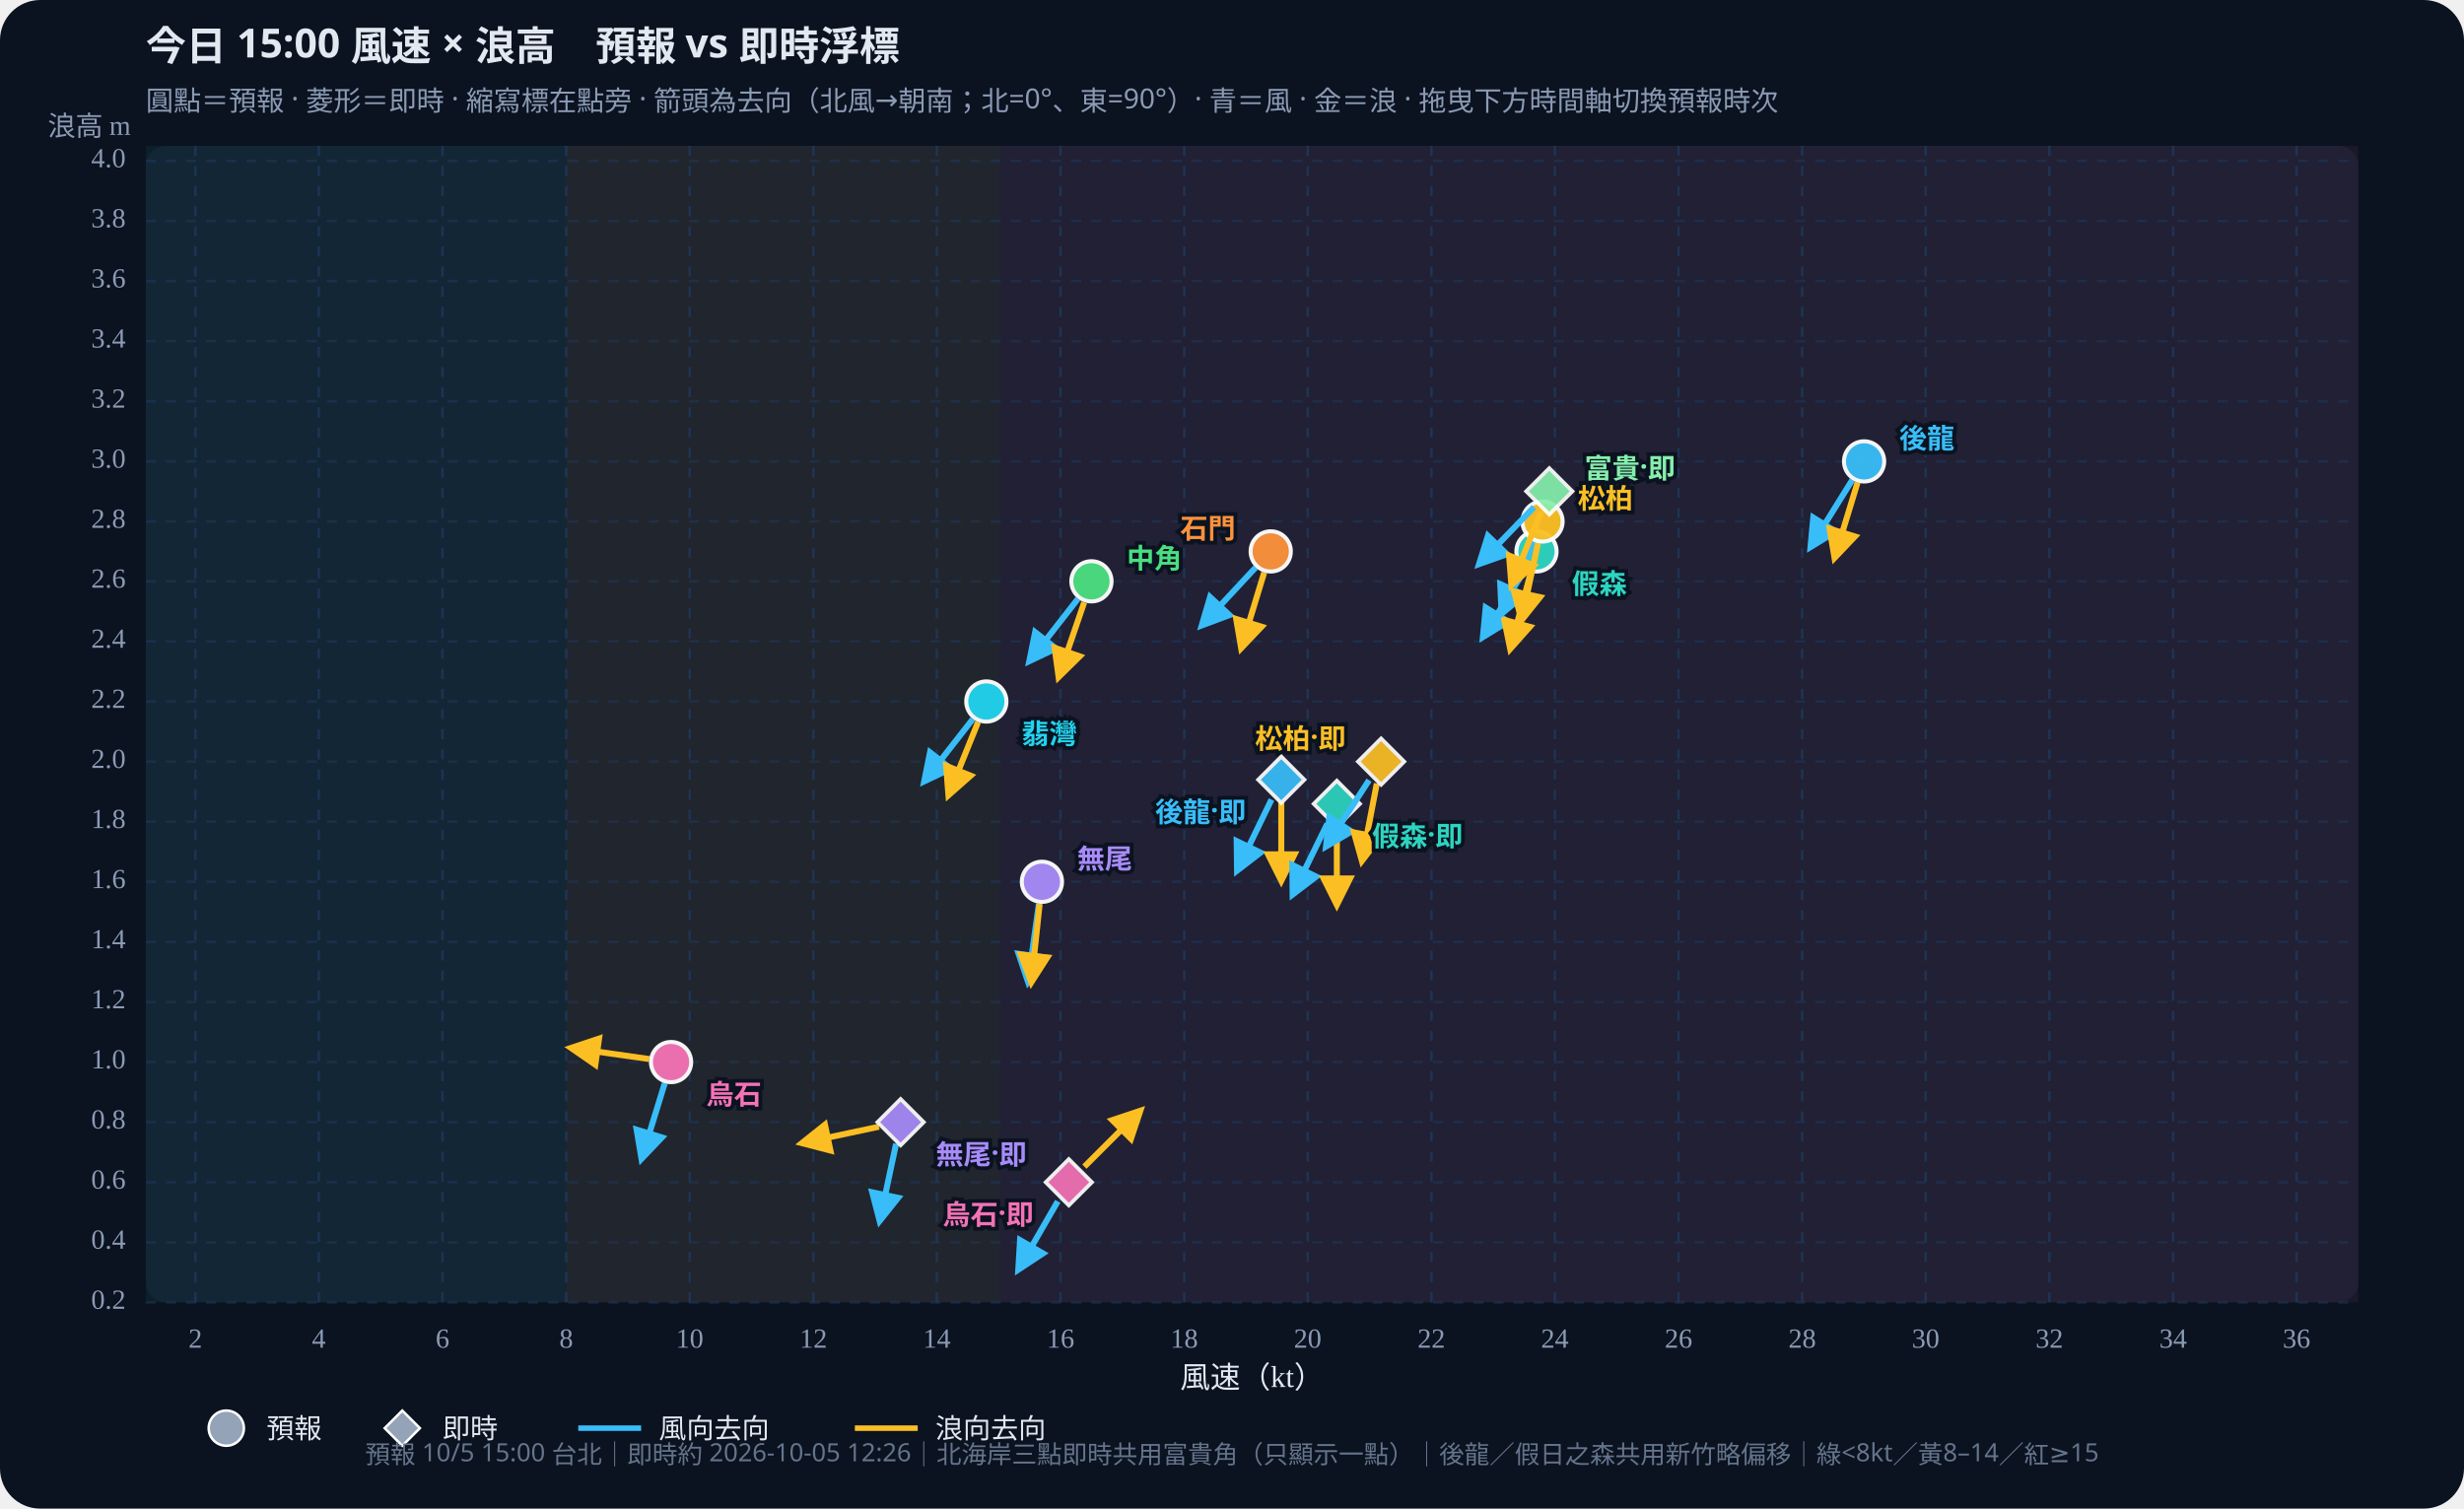
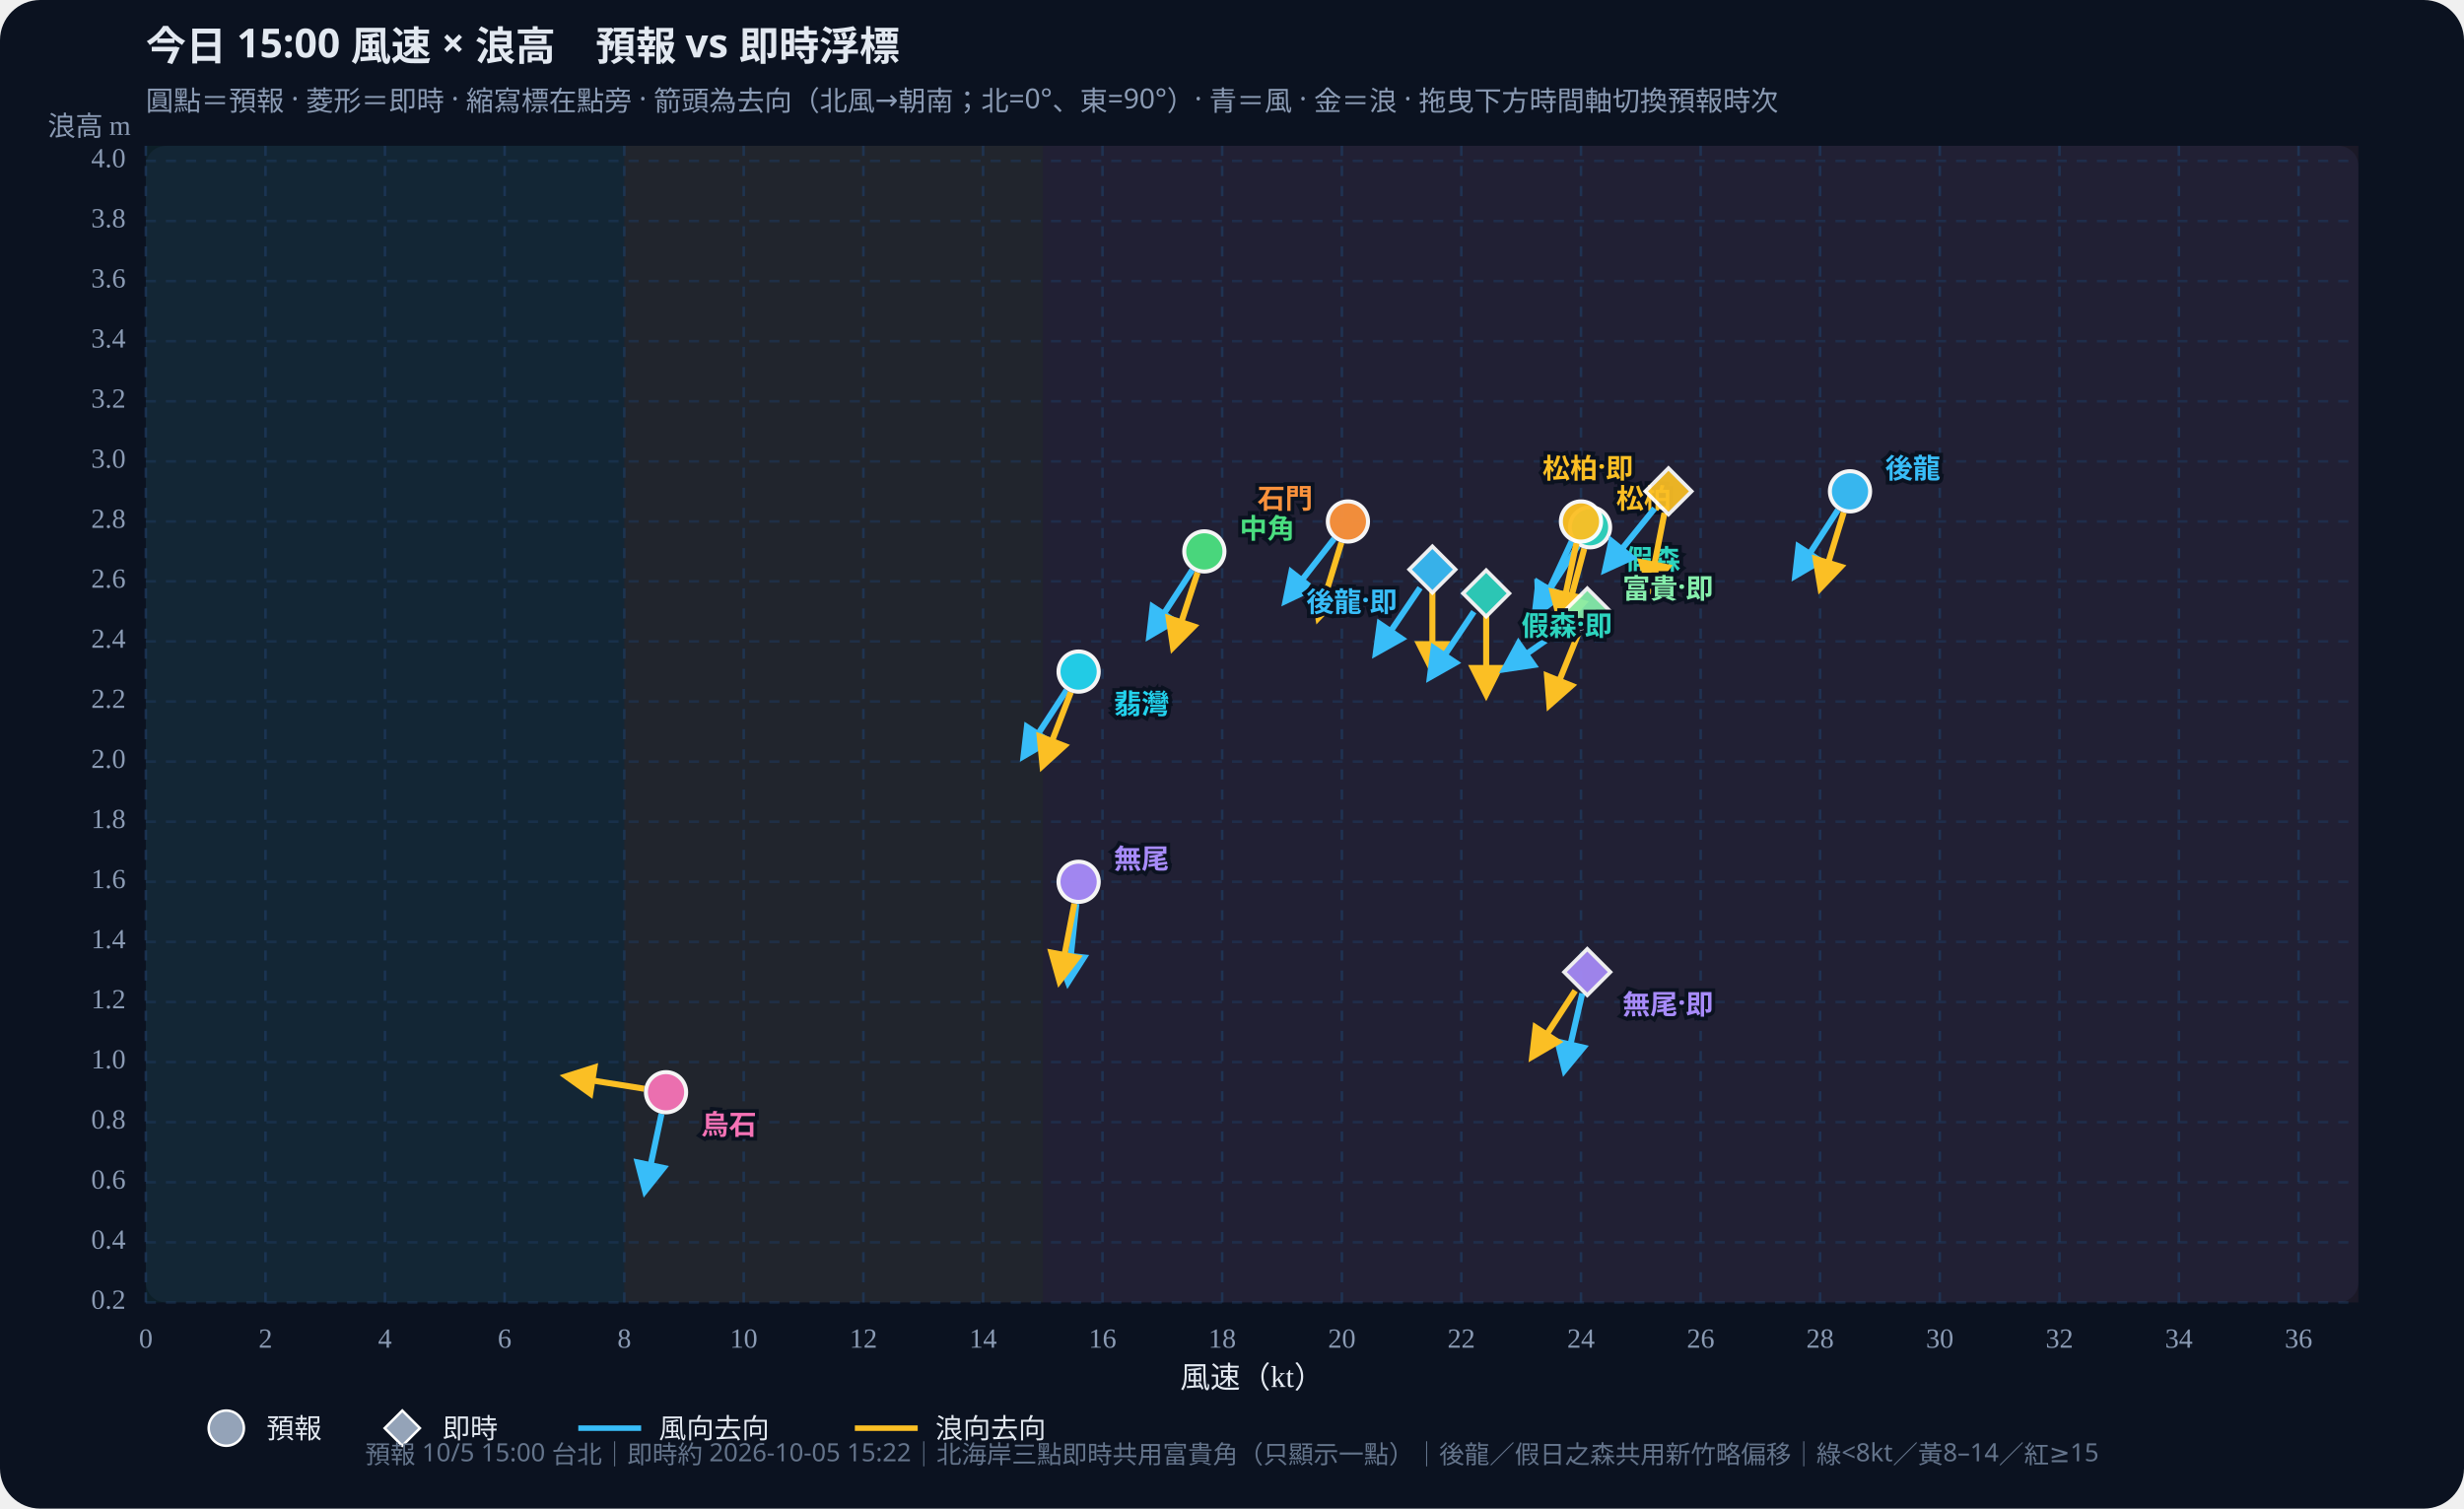
<svg xmlns="http://www.w3.org/2000/svg" id="wws-svg" viewBox="0 0 980 600" role="img" aria-label="風速與浪高散佈圖，可拖曳時間軸切換預報時次" style="width:100%;height:auto;display:block">
  <rect width="980" height="600" fill="#0b1220" rx="16" />
  <rect x="58" y="58" width="880" height="460" fill="#111a2e" rx="8" />
-   <rect x="58.0" y="58" width="167.2" height="460" fill="#34d399" opacity="0.07" />
-   <rect x="225.2" y="58" width="172.1" height="460" fill="#fbbf24" opacity="0.07" />
-   <rect x="397.2" y="58" width="540.8" height="460" fill="#fb7185" opacity="0.07" />
+   <rect x="58.0" y="58" width="190.3" height="460" fill="#34d399" opacity="0.07" />
+   <rect x="248.3" y="58" width="166.5" height="460" fill="#fbbf24" opacity="0.07" />
+   <rect x="414.8" y="58" width="523.2" height="460" fill="#fb7185" opacity="0.07" />
  <defs>
    <marker id="arrow-38bdf8" viewBox="0 0 10 10" refX="8" refY="5" markerWidth="6" markerHeight="6" orient="auto-start-reverse">
      <path d="M0,0 L10,5 L0,10 z" fill="#38bdf8" />
    </marker>
    <marker id="arrow-fbbf24" viewBox="0 0 10 10" refX="8" refY="5" markerWidth="6" markerHeight="6" orient="auto-start-reverse">
      <path d="M0,0 L10,5 L0,10 z" fill="#fbbf24" />
    </marker>
  </defs>
  <text id="wws-title" x="58" y="24" fill="#e2e8f0" font-size="16" font-weight="700" font-family="Noto Sans TC,system-ui,sans-serif">今日 15:00 風速 × 浪高　預報 vs 即時浮標</text>
  <text x="58" y="44" fill="#8b9bb4" font-size="11" font-family="Noto Sans TC,system-ui,sans-serif">圓點＝預報 · 菱形＝即時 · 縮寫標在點旁 · 箭頭為去向（北風→朝南；北=0°、東=90°）· 青＝風 · 金＝浪 · 拖曳下方時間軸切換預報時次</text>
-   <line x1="77.7" y1="58" x2="77.7" y2="518" stroke="#1e3a5f" stroke-dasharray="4 4" opacity="0.7" />
-   <text x="77.7" y="536" text-anchor="middle" fill="#8b9bb4" font-size="11">2</text>
-   <line x1="126.8" y1="58" x2="126.8" y2="518" stroke="#1e3a5f" stroke-dasharray="4 4" opacity="0.7" />
-   <text x="126.8" y="536" text-anchor="middle" fill="#8b9bb4" font-size="11">4</text>
-   <line x1="176.0" y1="58" x2="176.0" y2="518" stroke="#1e3a5f" stroke-dasharray="4 4" opacity="0.7" />
-   <text x="176.0" y="536" text-anchor="middle" fill="#8b9bb4" font-size="11">6</text>
-   <line x1="225.2" y1="58" x2="225.2" y2="518" stroke="#1e3a5f" stroke-dasharray="4 4" opacity="0.7" />
-   <text x="225.2" y="536" text-anchor="middle" fill="#8b9bb4" font-size="11">8</text>
-   <line x1="274.3" y1="58" x2="274.3" y2="518" stroke="#1e3a5f" stroke-dasharray="4 4" opacity="0.7" />
-   <text x="274.3" y="536" text-anchor="middle" fill="#8b9bb4" font-size="11">10</text>
-   <line x1="323.5" y1="58" x2="323.5" y2="518" stroke="#1e3a5f" stroke-dasharray="4 4" opacity="0.7" />
-   <text x="323.5" y="536" text-anchor="middle" fill="#8b9bb4" font-size="11">12</text>
-   <line x1="372.6" y1="58" x2="372.6" y2="518" stroke="#1e3a5f" stroke-dasharray="4 4" opacity="0.7" />
-   <text x="372.6" y="536" text-anchor="middle" fill="#8b9bb4" font-size="11">14</text>
-   <line x1="421.8" y1="58" x2="421.8" y2="518" stroke="#1e3a5f" stroke-dasharray="4 4" opacity="0.7" />
-   <text x="421.8" y="536" text-anchor="middle" fill="#8b9bb4" font-size="11">16</text>
-   <line x1="471.0" y1="58" x2="471.0" y2="518" stroke="#1e3a5f" stroke-dasharray="4 4" opacity="0.7" />
-   <text x="471.0" y="536" text-anchor="middle" fill="#8b9bb4" font-size="11">18</text>
-   <line x1="520.1" y1="58" x2="520.1" y2="518" stroke="#1e3a5f" stroke-dasharray="4 4" opacity="0.7" />
-   <text x="520.1" y="536" text-anchor="middle" fill="#8b9bb4" font-size="11">20</text>
-   <line x1="569.3" y1="58" x2="569.3" y2="518" stroke="#1e3a5f" stroke-dasharray="4 4" opacity="0.7" />
-   <text x="569.3" y="536" text-anchor="middle" fill="#8b9bb4" font-size="11">22</text>
-   <line x1="618.4" y1="58" x2="618.4" y2="518" stroke="#1e3a5f" stroke-dasharray="4 4" opacity="0.7" />
-   <text x="618.4" y="536" text-anchor="middle" fill="#8b9bb4" font-size="11">24</text>
-   <line x1="667.6" y1="58" x2="667.6" y2="518" stroke="#1e3a5f" stroke-dasharray="4 4" opacity="0.7" />
-   <text x="667.6" y="536" text-anchor="middle" fill="#8b9bb4" font-size="11">26</text>
-   <line x1="716.8" y1="58" x2="716.8" y2="518" stroke="#1e3a5f" stroke-dasharray="4 4" opacity="0.7" />
-   <text x="716.8" y="536" text-anchor="middle" fill="#8b9bb4" font-size="11">28</text>
-   <line x1="765.9" y1="58" x2="765.9" y2="518" stroke="#1e3a5f" stroke-dasharray="4 4" opacity="0.7" />
-   <text x="765.9" y="536" text-anchor="middle" fill="#8b9bb4" font-size="11">30</text>
-   <line x1="815.1" y1="58" x2="815.1" y2="518" stroke="#1e3a5f" stroke-dasharray="4 4" opacity="0.7" />
-   <text x="815.1" y="536" text-anchor="middle" fill="#8b9bb4" font-size="11">32</text>
-   <line x1="864.3" y1="58" x2="864.3" y2="518" stroke="#1e3a5f" stroke-dasharray="4 4" opacity="0.7" />
-   <text x="864.3" y="536" text-anchor="middle" fill="#8b9bb4" font-size="11">34</text>
-   <line x1="913.4" y1="58" x2="913.4" y2="518" stroke="#1e3a5f" stroke-dasharray="4 4" opacity="0.7" />
-   <text x="913.4" y="536" text-anchor="middle" fill="#8b9bb4" font-size="11">36</text>
+   <line x1="58.0" y1="58" x2="58.0" y2="518" stroke="#1e3a5f" stroke-dasharray="4 4" opacity="0.7" />
+   <text x="58.0" y="536" text-anchor="middle" fill="#8b9bb4" font-size="11">0</text>
+   <line x1="105.6" y1="58" x2="105.6" y2="518" stroke="#1e3a5f" stroke-dasharray="4 4" opacity="0.7" />
+   <text x="105.6" y="536" text-anchor="middle" fill="#8b9bb4" font-size="11">2</text>
+   <line x1="153.1" y1="58" x2="153.1" y2="518" stroke="#1e3a5f" stroke-dasharray="4 4" opacity="0.7" />
+   <text x="153.1" y="536" text-anchor="middle" fill="#8b9bb4" font-size="11">4</text>
+   <line x1="200.7" y1="58" x2="200.7" y2="518" stroke="#1e3a5f" stroke-dasharray="4 4" opacity="0.7" />
+   <text x="200.7" y="536" text-anchor="middle" fill="#8b9bb4" font-size="11">6</text>
+   <line x1="248.3" y1="58" x2="248.3" y2="518" stroke="#1e3a5f" stroke-dasharray="4 4" opacity="0.7" />
+   <text x="248.3" y="536" text-anchor="middle" fill="#8b9bb4" font-size="11">8</text>
+   <line x1="295.8" y1="58" x2="295.8" y2="518" stroke="#1e3a5f" stroke-dasharray="4 4" opacity="0.7" />
+   <text x="295.8" y="536" text-anchor="middle" fill="#8b9bb4" font-size="11">10</text>
+   <line x1="343.4" y1="58" x2="343.4" y2="518" stroke="#1e3a5f" stroke-dasharray="4 4" opacity="0.7" />
+   <text x="343.4" y="536" text-anchor="middle" fill="#8b9bb4" font-size="11">12</text>
+   <line x1="391.0" y1="58" x2="391.0" y2="518" stroke="#1e3a5f" stroke-dasharray="4 4" opacity="0.7" />
+   <text x="391.0" y="536" text-anchor="middle" fill="#8b9bb4" font-size="11">14</text>
+   <line x1="438.5" y1="58" x2="438.5" y2="518" stroke="#1e3a5f" stroke-dasharray="4 4" opacity="0.7" />
+   <text x="438.5" y="536" text-anchor="middle" fill="#8b9bb4" font-size="11">16</text>
+   <line x1="486.1" y1="58" x2="486.1" y2="518" stroke="#1e3a5f" stroke-dasharray="4 4" opacity="0.7" />
+   <text x="486.1" y="536" text-anchor="middle" fill="#8b9bb4" font-size="11">18</text>
+   <line x1="533.7" y1="58" x2="533.7" y2="518" stroke="#1e3a5f" stroke-dasharray="4 4" opacity="0.7" />
+   <text x="533.7" y="536" text-anchor="middle" fill="#8b9bb4" font-size="11">20</text>
+   <line x1="581.2" y1="58" x2="581.2" y2="518" stroke="#1e3a5f" stroke-dasharray="4 4" opacity="0.7" />
+   <text x="581.2" y="536" text-anchor="middle" fill="#8b9bb4" font-size="11">22</text>
+   <line x1="628.8" y1="58" x2="628.8" y2="518" stroke="#1e3a5f" stroke-dasharray="4 4" opacity="0.7" />
+   <text x="628.8" y="536" text-anchor="middle" fill="#8b9bb4" font-size="11">24</text>
+   <line x1="676.4" y1="58" x2="676.4" y2="518" stroke="#1e3a5f" stroke-dasharray="4 4" opacity="0.7" />
+   <text x="676.4" y="536" text-anchor="middle" fill="#8b9bb4" font-size="11">26</text>
+   <line x1="723.9" y1="58" x2="723.9" y2="518" stroke="#1e3a5f" stroke-dasharray="4 4" opacity="0.7" />
+   <text x="723.9" y="536" text-anchor="middle" fill="#8b9bb4" font-size="11">28</text>
+   <line x1="771.5" y1="58" x2="771.5" y2="518" stroke="#1e3a5f" stroke-dasharray="4 4" opacity="0.7" />
+   <text x="771.5" y="536" text-anchor="middle" fill="#8b9bb4" font-size="11">30</text>
+   <line x1="819.1" y1="58" x2="819.1" y2="518" stroke="#1e3a5f" stroke-dasharray="4 4" opacity="0.7" />
+   <text x="819.1" y="536" text-anchor="middle" fill="#8b9bb4" font-size="11">32</text>
+   <line x1="866.6" y1="58" x2="866.6" y2="518" stroke="#1e3a5f" stroke-dasharray="4 4" opacity="0.7" />
+   <text x="866.6" y="536" text-anchor="middle" fill="#8b9bb4" font-size="11">34</text>
+   <line x1="914.2" y1="58" x2="914.2" y2="518" stroke="#1e3a5f" stroke-dasharray="4 4" opacity="0.7" />
+   <text x="914.2" y="536" text-anchor="middle" fill="#8b9bb4" font-size="11">36</text>
  <line x1="58" y1="518.0" x2="938" y2="518.0" stroke="#1e3a5f" stroke-dasharray="4 4" opacity="0.5" />
  <text x="50" y="518.0" text-anchor="end" dominant-baseline="middle" fill="#8b9bb4" font-size="11">0.2</text>
  <line x1="58" y1="494.1" x2="938" y2="494.1" stroke="#1e3a5f" stroke-dasharray="4 4" opacity="0.5" />
  <text x="50" y="494.1" text-anchor="end" dominant-baseline="middle" fill="#8b9bb4" font-size="11">0.4</text>
  <line x1="58" y1="470.2" x2="938" y2="470.2" stroke="#1e3a5f" stroke-dasharray="4 4" opacity="0.5" />
  <text x="50" y="470.2" text-anchor="end" dominant-baseline="middle" fill="#8b9bb4" font-size="11">0.6</text>
  <line x1="58" y1="446.3" x2="938" y2="446.3" stroke="#1e3a5f" stroke-dasharray="4 4" opacity="0.5" />
  <text x="50" y="446.3" text-anchor="end" dominant-baseline="middle" fill="#8b9bb4" font-size="11">0.8</text>
  <line x1="58" y1="422.4" x2="938" y2="422.4" stroke="#1e3a5f" stroke-dasharray="4 4" opacity="0.5" />
  <text x="50" y="422.4" text-anchor="end" dominant-baseline="middle" fill="#8b9bb4" font-size="11">1.0</text>
  <line x1="58" y1="398.5" x2="938" y2="398.5" stroke="#1e3a5f" stroke-dasharray="4 4" opacity="0.5" />
  <text x="50" y="398.5" text-anchor="end" dominant-baseline="middle" fill="#8b9bb4" font-size="11">1.2</text>
  <line x1="58" y1="374.6" x2="938" y2="374.6" stroke="#1e3a5f" stroke-dasharray="4 4" opacity="0.5" />
  <text x="50" y="374.6" text-anchor="end" dominant-baseline="middle" fill="#8b9bb4" font-size="11">1.4</text>
  <line x1="58" y1="350.7" x2="938" y2="350.7" stroke="#1e3a5f" stroke-dasharray="4 4" opacity="0.5" />
  <text x="50" y="350.7" text-anchor="end" dominant-baseline="middle" fill="#8b9bb4" font-size="11">1.6</text>
  <line x1="58" y1="326.8" x2="938" y2="326.8" stroke="#1e3a5f" stroke-dasharray="4 4" opacity="0.5" />
  <text x="50" y="326.8" text-anchor="end" dominant-baseline="middle" fill="#8b9bb4" font-size="11">1.8</text>
  <line x1="58" y1="302.9" x2="938" y2="302.9" stroke="#1e3a5f" stroke-dasharray="4 4" opacity="0.5" />
  <text x="50" y="302.9" text-anchor="end" dominant-baseline="middle" fill="#8b9bb4" font-size="11">2.0</text>
  <line x1="58" y1="279.0" x2="938" y2="279.0" stroke="#1e3a5f" stroke-dasharray="4 4" opacity="0.5" />
  <text x="50" y="279.0" text-anchor="end" dominant-baseline="middle" fill="#8b9bb4" font-size="11">2.2</text>
  <line x1="58" y1="255.1" x2="938" y2="255.1" stroke="#1e3a5f" stroke-dasharray="4 4" opacity="0.5" />
  <text x="50" y="255.1" text-anchor="end" dominant-baseline="middle" fill="#8b9bb4" font-size="11">2.4</text>
  <line x1="58" y1="231.2" x2="938" y2="231.2" stroke="#1e3a5f" stroke-dasharray="4 4" opacity="0.5" />
  <text x="50" y="231.2" text-anchor="end" dominant-baseline="middle" fill="#8b9bb4" font-size="11">2.6</text>
  <line x1="58" y1="207.4" x2="938" y2="207.4" stroke="#1e3a5f" stroke-dasharray="4 4" opacity="0.5" />
  <text x="50" y="207.4" text-anchor="end" dominant-baseline="middle" fill="#8b9bb4" font-size="11">2.8</text>
  <line x1="58" y1="183.5" x2="938" y2="183.5" stroke="#1e3a5f" stroke-dasharray="4 4" opacity="0.5" />
  <text x="50" y="183.5" text-anchor="end" dominant-baseline="middle" fill="#8b9bb4" font-size="11">3.0</text>
  <line x1="58" y1="159.6" x2="938" y2="159.6" stroke="#1e3a5f" stroke-dasharray="4 4" opacity="0.5" />
  <text x="50" y="159.6" text-anchor="end" dominant-baseline="middle" fill="#8b9bb4" font-size="11">3.2</text>
  <line x1="58" y1="135.7" x2="938" y2="135.7" stroke="#1e3a5f" stroke-dasharray="4 4" opacity="0.5" />
  <text x="50" y="135.7" text-anchor="end" dominant-baseline="middle" fill="#8b9bb4" font-size="11">3.4</text>
  <line x1="58" y1="111.8" x2="938" y2="111.8" stroke="#1e3a5f" stroke-dasharray="4 4" opacity="0.5" />
  <text x="50" y="111.8" text-anchor="end" dominant-baseline="middle" fill="#8b9bb4" font-size="11">3.6</text>
  <line x1="58" y1="87.9" x2="938" y2="87.9" stroke="#1e3a5f" stroke-dasharray="4 4" opacity="0.5" />
  <text x="50" y="87.9" text-anchor="end" dominant-baseline="middle" fill="#8b9bb4" font-size="11">3.8</text>
  <line x1="58" y1="64.0" x2="938" y2="64.0" stroke="#1e3a5f" stroke-dasharray="4 4" opacity="0.5" />
  <text x="50" y="64.0" text-anchor="end" dominant-baseline="middle" fill="#8b9bb4" font-size="11">4.0</text>
  <text x="498" y="552" text-anchor="middle" fill="#e2e8f0" font-size="12">風速（kt）</text>
  <text x="52" y="54" text-anchor="end" fill="#8b9bb4" font-size="11">浪高 m</text>
  <g id="wws-forecast-layer">
-     <line x1="736.7" y1="190.9" x2="720.2" y2="217.4" stroke="#38bdf8" stroke-width="2.4" marker-end="url(#arrow-38bdf8)" />
-     <line x1="738.8" y1="191.9" x2="729.7" y2="221.7" stroke="#fbbf24" stroke-width="2.4" marker-end="url(#arrow-fbbf24)" />
-     <circle cx="741.4" cy="183.5" r="8.0" fill="#38bdf8" stroke="#fff" stroke-width="1.6" opacity="0.95" />
-     <line x1="606.4" y1="226.8" x2="589.9" y2="253.2" stroke="#38bdf8" stroke-width="2.4" marker-end="url(#arrow-38bdf8)" />
-     <line x1="608.8" y1="227.8" x2="600.7" y2="257.9" stroke="#fbbf24" stroke-width="2.4" marker-end="url(#arrow-fbbf24)" />
-     <circle cx="611.1" cy="219.3" r="8.0" fill="#2dd4bf" stroke="#fff" stroke-width="1.6" opacity="0.95" />
-     <line x1="610.0" y1="215.4" x2="597.3" y2="243.9" stroke="#38bdf8" stroke-width="2.4" marker-end="url(#arrow-38bdf8)" />
-     <line x1="611.7" y1="216.0" x2="605.2" y2="246.5" stroke="#fbbf24" stroke-width="2.4" marker-end="url(#arrow-fbbf24)" />
-     <circle cx="613.5" cy="207.4" r="8.0" fill="#fbbf24" stroke="#fff" stroke-width="1.6" opacity="0.95" />
-     <line x1="428.7" y1="238.2" x2="409.5" y2="262.8" stroke="#38bdf8" stroke-width="2.4" marker-end="url(#arrow-38bdf8)" />
-     <line x1="431.2" y1="239.6" x2="421.1" y2="269.1" stroke="#fbbf24" stroke-width="2.4" marker-end="url(#arrow-fbbf24)" />
-     <circle cx="434.1" cy="231.2" r="8.0" fill="#4ade80" stroke="#fff" stroke-width="1.6" opacity="0.95" />
-     <line x1="386.9" y1="286.0" x2="367.7" y2="310.6" stroke="#38bdf8" stroke-width="2.4" marker-end="url(#arrow-38bdf8)" />
-     <line x1="389.0" y1="287.2" x2="377.3" y2="316.1" stroke="#fbbf24" stroke-width="2.4" marker-end="url(#arrow-fbbf24)" />
-     <circle cx="392.3" cy="279.0" r="8.0" fill="#22d3ee" stroke="#fff" stroke-width="1.6" opacity="0.95" />
-     <line x1="499.4" y1="225.7" x2="478.1" y2="248.6" stroke="#38bdf8" stroke-width="2.4" marker-end="url(#arrow-38bdf8)" />
-     <line x1="502.8" y1="227.7" x2="493.7" y2="257.6" stroke="#fbbf24" stroke-width="2.4" marker-end="url(#arrow-fbbf24)" />
-     <circle cx="505.4" cy="219.3" r="8.0" fill="#fb923c" stroke="#fff" stroke-width="1.6" opacity="0.95" />
-     <line x1="413.2" y1="359.4" x2="408.9" y2="390.3" stroke="#38bdf8" stroke-width="2.4" marker-end="url(#arrow-38bdf8)" />
-     <line x1="413.5" y1="359.5" x2="410.2" y2="390.5" stroke="#fbbf24" stroke-width="2.4" marker-end="url(#arrow-fbbf24)" />
-     <circle cx="414.4" cy="350.7" r="8.0" fill="#a78bfa" stroke="#fff" stroke-width="1.6" opacity="0.95" />
-     <line x1="264.4" y1="430.8" x2="255.2" y2="460.7" stroke="#38bdf8" stroke-width="2.4" marker-end="url(#arrow-38bdf8)" />
-     <line x1="258.2" y1="421.2" x2="227.3" y2="416.8" stroke="#fbbf24" stroke-width="2.4" marker-end="url(#arrow-fbbf24)" />
-     <circle cx="266.9" cy="422.4" r="8.0" fill="#f472b6" stroke="#fff" stroke-width="1.6" opacity="0.95" />
-     <text x="755.4" y="173.5" text-anchor="start" dominant-baseline="central" fill="#38bdf8" font-size="11" font-weight="700" font-family="Noto Sans TC,system-ui,sans-serif" stroke="#0b1220" stroke-width="3" paint-order="stroke">後龍</text>
-     <text x="625.1" y="231.3" text-anchor="start" dominant-baseline="central" fill="#2dd4bf" font-size="11" font-weight="700" font-family="Noto Sans TC,system-ui,sans-serif" stroke="#0b1220" stroke-width="3" paint-order="stroke">假森</text>
-     <text x="627.5" y="197.4" text-anchor="start" dominant-baseline="central" fill="#fbbf24" font-size="11" font-weight="700" font-family="Noto Sans TC,system-ui,sans-serif" stroke="#0b1220" stroke-width="3" paint-order="stroke">松柏</text>
-     <text x="448.1" y="221.2" text-anchor="start" dominant-baseline="central" fill="#4ade80" font-size="11" font-weight="700" font-family="Noto Sans TC,system-ui,sans-serif" stroke="#0b1220" stroke-width="3" paint-order="stroke">中角</text>
-     <text x="406.3" y="291.0" text-anchor="start" dominant-baseline="central" fill="#22d3ee" font-size="11" font-weight="700" font-family="Noto Sans TC,system-ui,sans-serif" stroke="#0b1220" stroke-width="3" paint-order="stroke">翡灣</text>
-     <text x="491.4" y="209.3" text-anchor="end" dominant-baseline="central" fill="#fb923c" font-size="11" font-weight="700" font-family="Noto Sans TC,system-ui,sans-serif" stroke="#0b1220" stroke-width="3" paint-order="stroke">石門</text>
-     <text x="428.4" y="340.7" text-anchor="start" dominant-baseline="central" fill="#a78bfa" font-size="11" font-weight="700" font-family="Noto Sans TC,system-ui,sans-serif" stroke="#0b1220" stroke-width="3" paint-order="stroke">無尾</text>
-     <text x="280.9" y="434.4" text-anchor="start" dominant-baseline="central" fill="#f472b6" font-size="11" font-weight="700" font-family="Noto Sans TC,system-ui,sans-serif" stroke="#0b1220" stroke-width="3" paint-order="stroke">烏石</text>
+     <line x1="731.0" y1="202.8" x2="714.1" y2="228.9" stroke="#38bdf8" stroke-width="2.4" marker-end="url(#arrow-38bdf8)" />
+     <line x1="733.3" y1="203.8" x2="724.1" y2="233.7" stroke="#fbbf24" stroke-width="2.4" marker-end="url(#arrow-fbbf24)" />
+     <circle cx="735.8" cy="195.4" r="8.0" fill="#38bdf8" stroke="#fff" stroke-width="1.6" opacity="0.95" />
+     <line x1="627.6" y1="217.1" x2="610.6" y2="243.3" stroke="#38bdf8" stroke-width="2.4" marker-end="url(#arrow-38bdf8)" />
+     <line x1="630.1" y1="218.2" x2="622.0" y2="248.4" stroke="#fbbf24" stroke-width="2.4" marker-end="url(#arrow-fbbf24)" />
+     <circle cx="632.4" cy="209.7" r="8.0" fill="#2dd4bf" stroke="#fff" stroke-width="1.6" opacity="0.95" />
+     <line x1="625.1" y1="215.3" x2="611.9" y2="243.6" stroke="#38bdf8" stroke-width="2.4" marker-end="url(#arrow-38bdf8)" />
+     <line x1="627.0" y1="216.0" x2="620.5" y2="246.5" stroke="#fbbf24" stroke-width="2.4" marker-end="url(#arrow-fbbf24)" />
+     <circle cx="628.8" cy="207.4" r="8.0" fill="#fbbf24" stroke="#fff" stroke-width="1.6" opacity="0.95" />
+     <line x1="474.2" y1="226.7" x2="457.2" y2="252.8" stroke="#38bdf8" stroke-width="2.4" marker-end="url(#arrow-38bdf8)" />
+     <line x1="476.3" y1="227.7" x2="466.6" y2="257.3" stroke="#fbbf24" stroke-width="2.4" marker-end="url(#arrow-fbbf24)" />
+     <circle cx="479.0" cy="219.3" r="8.0" fill="#4ade80" stroke="#fff" stroke-width="1.6" opacity="0.95" />
+     <line x1="424.2" y1="274.5" x2="407.2" y2="300.6" stroke="#38bdf8" stroke-width="2.4" marker-end="url(#arrow-38bdf8)" />
+     <line x1="425.9" y1="275.3" x2="414.7" y2="304.4" stroke="#fbbf24" stroke-width="2.4" marker-end="url(#arrow-fbbf24)" />
+     <circle cx="429.0" cy="267.1" r="8.0" fill="#22d3ee" stroke="#fff" stroke-width="1.6" opacity="0.95" />
+     <line x1="530.6" y1="214.3" x2="511.4" y2="238.9" stroke="#38bdf8" stroke-width="2.4" marker-end="url(#arrow-38bdf8)" />
+     <line x1="533.5" y1="215.8" x2="524.4" y2="245.6" stroke="#fbbf24" stroke-width="2.4" marker-end="url(#arrow-fbbf24)" />
+     <circle cx="536.1" cy="207.4" r="8.0" fill="#fb923c" stroke="#fff" stroke-width="1.6" opacity="0.95" />
+     <line x1="428.1" y1="359.5" x2="424.8" y2="390.5" stroke="#38bdf8" stroke-width="2.4" marker-end="url(#arrow-38bdf8)" />
+     <line x1="427.3" y1="359.4" x2="421.4" y2="390.0" stroke="#fbbf24" stroke-width="2.4" marker-end="url(#arrow-fbbf24)" />
+     <circle cx="429.0" cy="350.7" r="8.0" fill="#a78bfa" stroke="#fff" stroke-width="1.6" opacity="0.95" />
+     <line x1="263.1" y1="443.0" x2="256.6" y2="473.5" stroke="#38bdf8" stroke-width="2.4" marker-end="url(#arrow-38bdf8)" />
+     <line x1="256.2" y1="433.0" x2="225.4" y2="428.1" stroke="#fbbf24" stroke-width="2.4" marker-end="url(#arrow-fbbf24)" />
+     <circle cx="264.9" cy="434.4" r="8.0" fill="#f472b6" stroke="#fff" stroke-width="1.6" opacity="0.95" />
+     <text x="749.8" y="185.4" text-anchor="start" dominant-baseline="central" fill="#38bdf8" font-size="11" font-weight="700" font-family="Noto Sans TC,system-ui,sans-serif" stroke="#0b1220" stroke-width="3" paint-order="stroke">後龍</text>
+     <text x="646.4" y="221.7" text-anchor="start" dominant-baseline="central" fill="#2dd4bf" font-size="11" font-weight="700" font-family="Noto Sans TC,system-ui,sans-serif" stroke="#0b1220" stroke-width="3" paint-order="stroke">假森</text>
+     <text x="642.8" y="197.4" text-anchor="start" dominant-baseline="central" fill="#fbbf24" font-size="11" font-weight="700" font-family="Noto Sans TC,system-ui,sans-serif" stroke="#0b1220" stroke-width="3" paint-order="stroke">松柏</text>
+     <text x="493.0" y="209.3" text-anchor="start" dominant-baseline="central" fill="#4ade80" font-size="11" font-weight="700" font-family="Noto Sans TC,system-ui,sans-serif" stroke="#0b1220" stroke-width="3" paint-order="stroke">中角</text>
+     <text x="443.0" y="279.1" text-anchor="start" dominant-baseline="central" fill="#22d3ee" font-size="11" font-weight="700" font-family="Noto Sans TC,system-ui,sans-serif" stroke="#0b1220" stroke-width="3" paint-order="stroke">翡灣</text>
+     <text x="522.1" y="197.4" text-anchor="end" dominant-baseline="central" fill="#fb923c" font-size="11" font-weight="700" font-family="Noto Sans TC,system-ui,sans-serif" stroke="#0b1220" stroke-width="3" paint-order="stroke">石門</text>
+     <text x="443.0" y="340.7" text-anchor="start" dominant-baseline="central" fill="#a78bfa" font-size="11" font-weight="700" font-family="Noto Sans TC,system-ui,sans-serif" stroke="#0b1220" stroke-width="3" paint-order="stroke">無尾</text>
+     <text x="278.9" y="446.4" text-anchor="start" dominant-baseline="central" fill="#f472b6" font-size="11" font-weight="700" font-family="Noto Sans TC,system-ui,sans-serif" stroke="#0b1220" stroke-width="3" paint-order="stroke">烏石</text>
  </g>
  <g id="wws-live-layer">
-     <line x1="505.7" y1="318.0" x2="492.1" y2="346.1" stroke="#38bdf8" stroke-width="2.4" marker-end="url(#arrow-38bdf8)" />
-     <line x1="509.6" y1="318.9" x2="509.6" y2="350.1" stroke="#fbbf24" stroke-width="2.4" marker-end="url(#arrow-fbbf24)" />
-     <polygon points="509.6,300.9 518.8,310.1 509.6,319.3 500.4,310.1" fill="#38bdf8" stroke="#fff" stroke-width="1.5" opacity="0.92" />
-     <line x1="527.9" y1="327.6" x2="514.2" y2="355.6" stroke="#38bdf8" stroke-width="2.4" marker-end="url(#arrow-38bdf8)" />
-     <line x1="531.7" y1="328.5" x2="531.7" y2="359.7" stroke="#fbbf24" stroke-width="2.4" marker-end="url(#arrow-fbbf24)" />
-     <polygon points="531.7,310.5 540.9,319.7 531.7,328.9 522.5,319.7" fill="#2dd4bf" stroke="#fff" stroke-width="1.5" opacity="0.92" />
-     <line x1="544.5" y1="310.3" x2="527.5" y2="336.5" stroke="#38bdf8" stroke-width="2.4" marker-end="url(#arrow-38bdf8)" />
-     <line x1="547.6" y1="311.6" x2="541.7" y2="342.2" stroke="#fbbf24" stroke-width="2.4" marker-end="url(#arrow-fbbf24)" />
-     <polygon points="549.3,293.7 558.5,302.9 549.3,312.1 540.1,302.9" fill="#fbbf24" stroke="#fff" stroke-width="1.5" opacity="0.92" />
-     <line x1="610.1" y1="201.7" x2="588.4" y2="224.2" stroke="#38bdf8" stroke-width="2.4" marker-end="url(#arrow-38bdf8)" />
-     <line x1="612.9" y1="203.6" x2="601.2" y2="232.5" stroke="#fbbf24" stroke-width="2.4" marker-end="url(#arrow-fbbf24)" />
-     <polygon points="616.2,186.2 625.4,195.4 616.2,204.6 607.0,195.4" fill="#86efac" stroke="#fff" stroke-width="1.5" opacity="0.92" />
-     <line x1="356.4" y1="454.9" x2="349.9" y2="485.4" stroke="#38bdf8" stroke-width="2.4" marker-end="url(#arrow-38bdf8)" />
-     <line x1="349.6" y1="448.1" x2="319.1" y2="454.6" stroke="#fbbf24" stroke-width="2.4" marker-end="url(#arrow-fbbf24)" />
-     <polygon points="358.2,437.1 367.4,446.3 358.2,455.5 349.0,446.3" fill="#a78bfa" stroke="#fff" stroke-width="1.5" opacity="0.92" />
-     <line x1="420.7" y1="477.8" x2="405.1" y2="504.8" stroke="#38bdf8" stroke-width="2.4" marker-end="url(#arrow-38bdf8)" />
-     <line x1="431.3" y1="464.0" x2="453.4" y2="441.9" stroke="#fbbf24" stroke-width="2.4" marker-end="url(#arrow-fbbf24)" />
-     <polygon points="425.1,461.0 434.3,470.2 425.1,479.4 415.9,470.2" fill="#f472b6" stroke="#fff" stroke-width="1.5" opacity="0.92" />
-     <text x="495.6" y="322.1" text-anchor="end" dominant-baseline="central" fill="#38bdf8" font-size="11" font-weight="700" font-family="Noto Sans TC,system-ui,sans-serif" stroke="#0b1220" stroke-width="3" paint-order="stroke">後龍·即</text>
-     <text x="545.7" y="331.7" text-anchor="start" dominant-baseline="central" fill="#2dd4bf" font-size="11" font-weight="700" font-family="Noto Sans TC,system-ui,sans-serif" stroke="#0b1220" stroke-width="3" paint-order="stroke">假森·即</text>
-     <text x="535.3" y="292.9" text-anchor="end" dominant-baseline="central" fill="#fbbf24" font-size="11" font-weight="700" font-family="Noto Sans TC,system-ui,sans-serif" stroke="#0b1220" stroke-width="3" paint-order="stroke">松柏·即</text>
-     <text x="630.2" y="185.4" text-anchor="start" dominant-baseline="central" fill="#86efac" font-size="11" font-weight="700" font-family="Noto Sans TC,system-ui,sans-serif" stroke="#0b1220" stroke-width="3" paint-order="stroke">富貴·即</text>
-     <text x="372.2" y="458.3" text-anchor="start" dominant-baseline="central" fill="#a78bfa" font-size="11" font-weight="700" font-family="Noto Sans TC,system-ui,sans-serif" stroke="#0b1220" stroke-width="3" paint-order="stroke">無尾·即</text>
-     <text x="411.1" y="482.2" text-anchor="end" dominant-baseline="central" fill="#f472b6" font-size="11" font-weight="700" font-family="Noto Sans TC,system-ui,sans-serif" stroke="#0b1220" stroke-width="3" paint-order="stroke">烏石·即</text>
+     <line x1="564.8" y1="233.8" x2="547.3" y2="259.6" stroke="#38bdf8" stroke-width="2.4" marker-end="url(#arrow-38bdf8)" />
+     <line x1="569.7" y1="235.3" x2="569.7" y2="266.5" stroke="#fbbf24" stroke-width="2.4" marker-end="url(#arrow-fbbf24)" />
+     <polygon points="569.7,217.3 578.9,226.5 569.7,235.7 560.5,226.5" fill="#38bdf8" stroke="#fff" stroke-width="1.5" opacity="0.92" />
+     <line x1="586.2" y1="243.3" x2="568.8" y2="269.2" stroke="#38bdf8" stroke-width="2.4" marker-end="url(#arrow-38bdf8)" />
+     <line x1="591.1" y1="244.8" x2="591.1" y2="276.0" stroke="#fbbf24" stroke-width="2.4" marker-end="url(#arrow-fbbf24)" />
+     <polygon points="591.1,226.8 600.3,236.0 591.1,245.2 581.9,236.0" fill="#2dd4bf" stroke="#fff" stroke-width="1.5" opacity="0.92" />
+     <line x1="658.1" y1="202.2" x2="638.5" y2="226.5" stroke="#38bdf8" stroke-width="2.4" marker-end="url(#arrow-38bdf8)" />
+     <line x1="662.0" y1="204.0" x2="656.0" y2="234.7" stroke="#fbbf24" stroke-width="2.4" marker-end="url(#arrow-fbbf24)" />
+     <polygon points="663.6,186.2 672.8,195.4 663.6,204.6 654.4,195.4" fill="#fbbf24" stroke="#fff" stroke-width="1.5" opacity="0.92" />
+     <line x1="624.1" y1="248.2" x2="598.5" y2="266.1" stroke="#38bdf8" stroke-width="2.4" marker-end="url(#arrow-38bdf8)" />
+     <line x1="628.0" y1="251.4" x2="616.3" y2="280.3" stroke="#fbbf24" stroke-width="2.4" marker-end="url(#arrow-fbbf24)" />
+     <polygon points="631.3,234.0 640.5,243.2 631.3,252.4 622.1,243.2" fill="#86efac" stroke="#fff" stroke-width="1.5" opacity="0.92" />
+     <line x1="629.3" y1="395.1" x2="622.3" y2="425.5" stroke="#38bdf8" stroke-width="2.4" marker-end="url(#arrow-38bdf8)" />
+     <line x1="626.5" y1="394.0" x2="609.5" y2="420.1" stroke="#fbbf24" stroke-width="2.4" marker-end="url(#arrow-fbbf24)" />
+     <polygon points="631.3,377.4 640.5,386.6 631.3,395.8 622.1,386.6" fill="#a78bfa" stroke="#fff" stroke-width="1.5" opacity="0.92" />
+     <text x="555.7" y="238.5" text-anchor="end" dominant-baseline="central" fill="#38bdf8" font-size="11" font-weight="700" font-family="Noto Sans TC,system-ui,sans-serif" stroke="#0b1220" stroke-width="3" paint-order="stroke">後龍·即</text>
+     <text x="605.1" y="248.0" text-anchor="start" dominant-baseline="central" fill="#2dd4bf" font-size="11" font-weight="700" font-family="Noto Sans TC,system-ui,sans-serif" stroke="#0b1220" stroke-width="3" paint-order="stroke">假森·即</text>
+     <text x="649.6" y="185.4" text-anchor="end" dominant-baseline="central" fill="#fbbf24" font-size="11" font-weight="700" font-family="Noto Sans TC,system-ui,sans-serif" stroke="#0b1220" stroke-width="3" paint-order="stroke">松柏·即</text>
+     <text x="645.3" y="233.2" text-anchor="start" dominant-baseline="central" fill="#86efac" font-size="11" font-weight="700" font-family="Noto Sans TC,system-ui,sans-serif" stroke="#0b1220" stroke-width="3" paint-order="stroke">富貴·即</text>
+     <text x="645.3" y="398.6" text-anchor="start" dominant-baseline="central" fill="#a78bfa" font-size="11" font-weight="700" font-family="Noto Sans TC,system-ui,sans-serif" stroke="#0b1220" stroke-width="3" paint-order="stroke">無尾·即</text>
  </g>
  <circle cx="90" cy="568" r="7" fill="#94a3b8" stroke="#fff" />
  <text x="106" y="572" fill="#e2e8f0" font-size="11" font-family="Noto Sans TC,system-ui,sans-serif">預報</text>
  <polygon points="160,561 167,568 160,575 153,568" fill="#94a3b8" stroke="#fff" />
  <text x="176" y="572" fill="#e2e8f0" font-size="11" font-family="Noto Sans TC,system-ui,sans-serif">即時</text>
  <line x1="230" y1="568" x2="255" y2="568" stroke="#38bdf8" stroke-width="2.2" />
  <text x="262" y="572" fill="#e2e8f0" font-size="11" font-family="Noto Sans TC,system-ui,sans-serif">風向去向</text>
  <line x1="340" y1="568" x2="365" y2="568" stroke="#fbbf24" stroke-width="2.2" />
  <text x="372" y="572" fill="#e2e8f0" font-size="11" font-family="Noto Sans TC,system-ui,sans-serif">浪向去向</text>
-   <text id="wws-foot" x="490" y="582" text-anchor="middle" fill="#64748b" font-size="10" font-family="Noto Sans TC,system-ui,sans-serif">預報 10/5 15:00 台北｜即時約 2026-10-05 12:26｜北海岸三點即時共用富貴角（只顯示一點）｜後龍／假日之森共用新竹略偏移｜綠&lt;8kt／黃8–14／紅≥15</text>
+   <text id="wws-foot" x="490" y="582" text-anchor="middle" fill="#64748b" font-size="10" font-family="Noto Sans TC,system-ui,sans-serif">預報 10/5 15:00 台北｜即時約 2026-10-05 15:22｜北海岸三點即時共用富貴角（只顯示一點）｜後龍／假日之森共用新竹略偏移｜綠&lt;8kt／黃8–14／紅≥15</text>
</svg>
